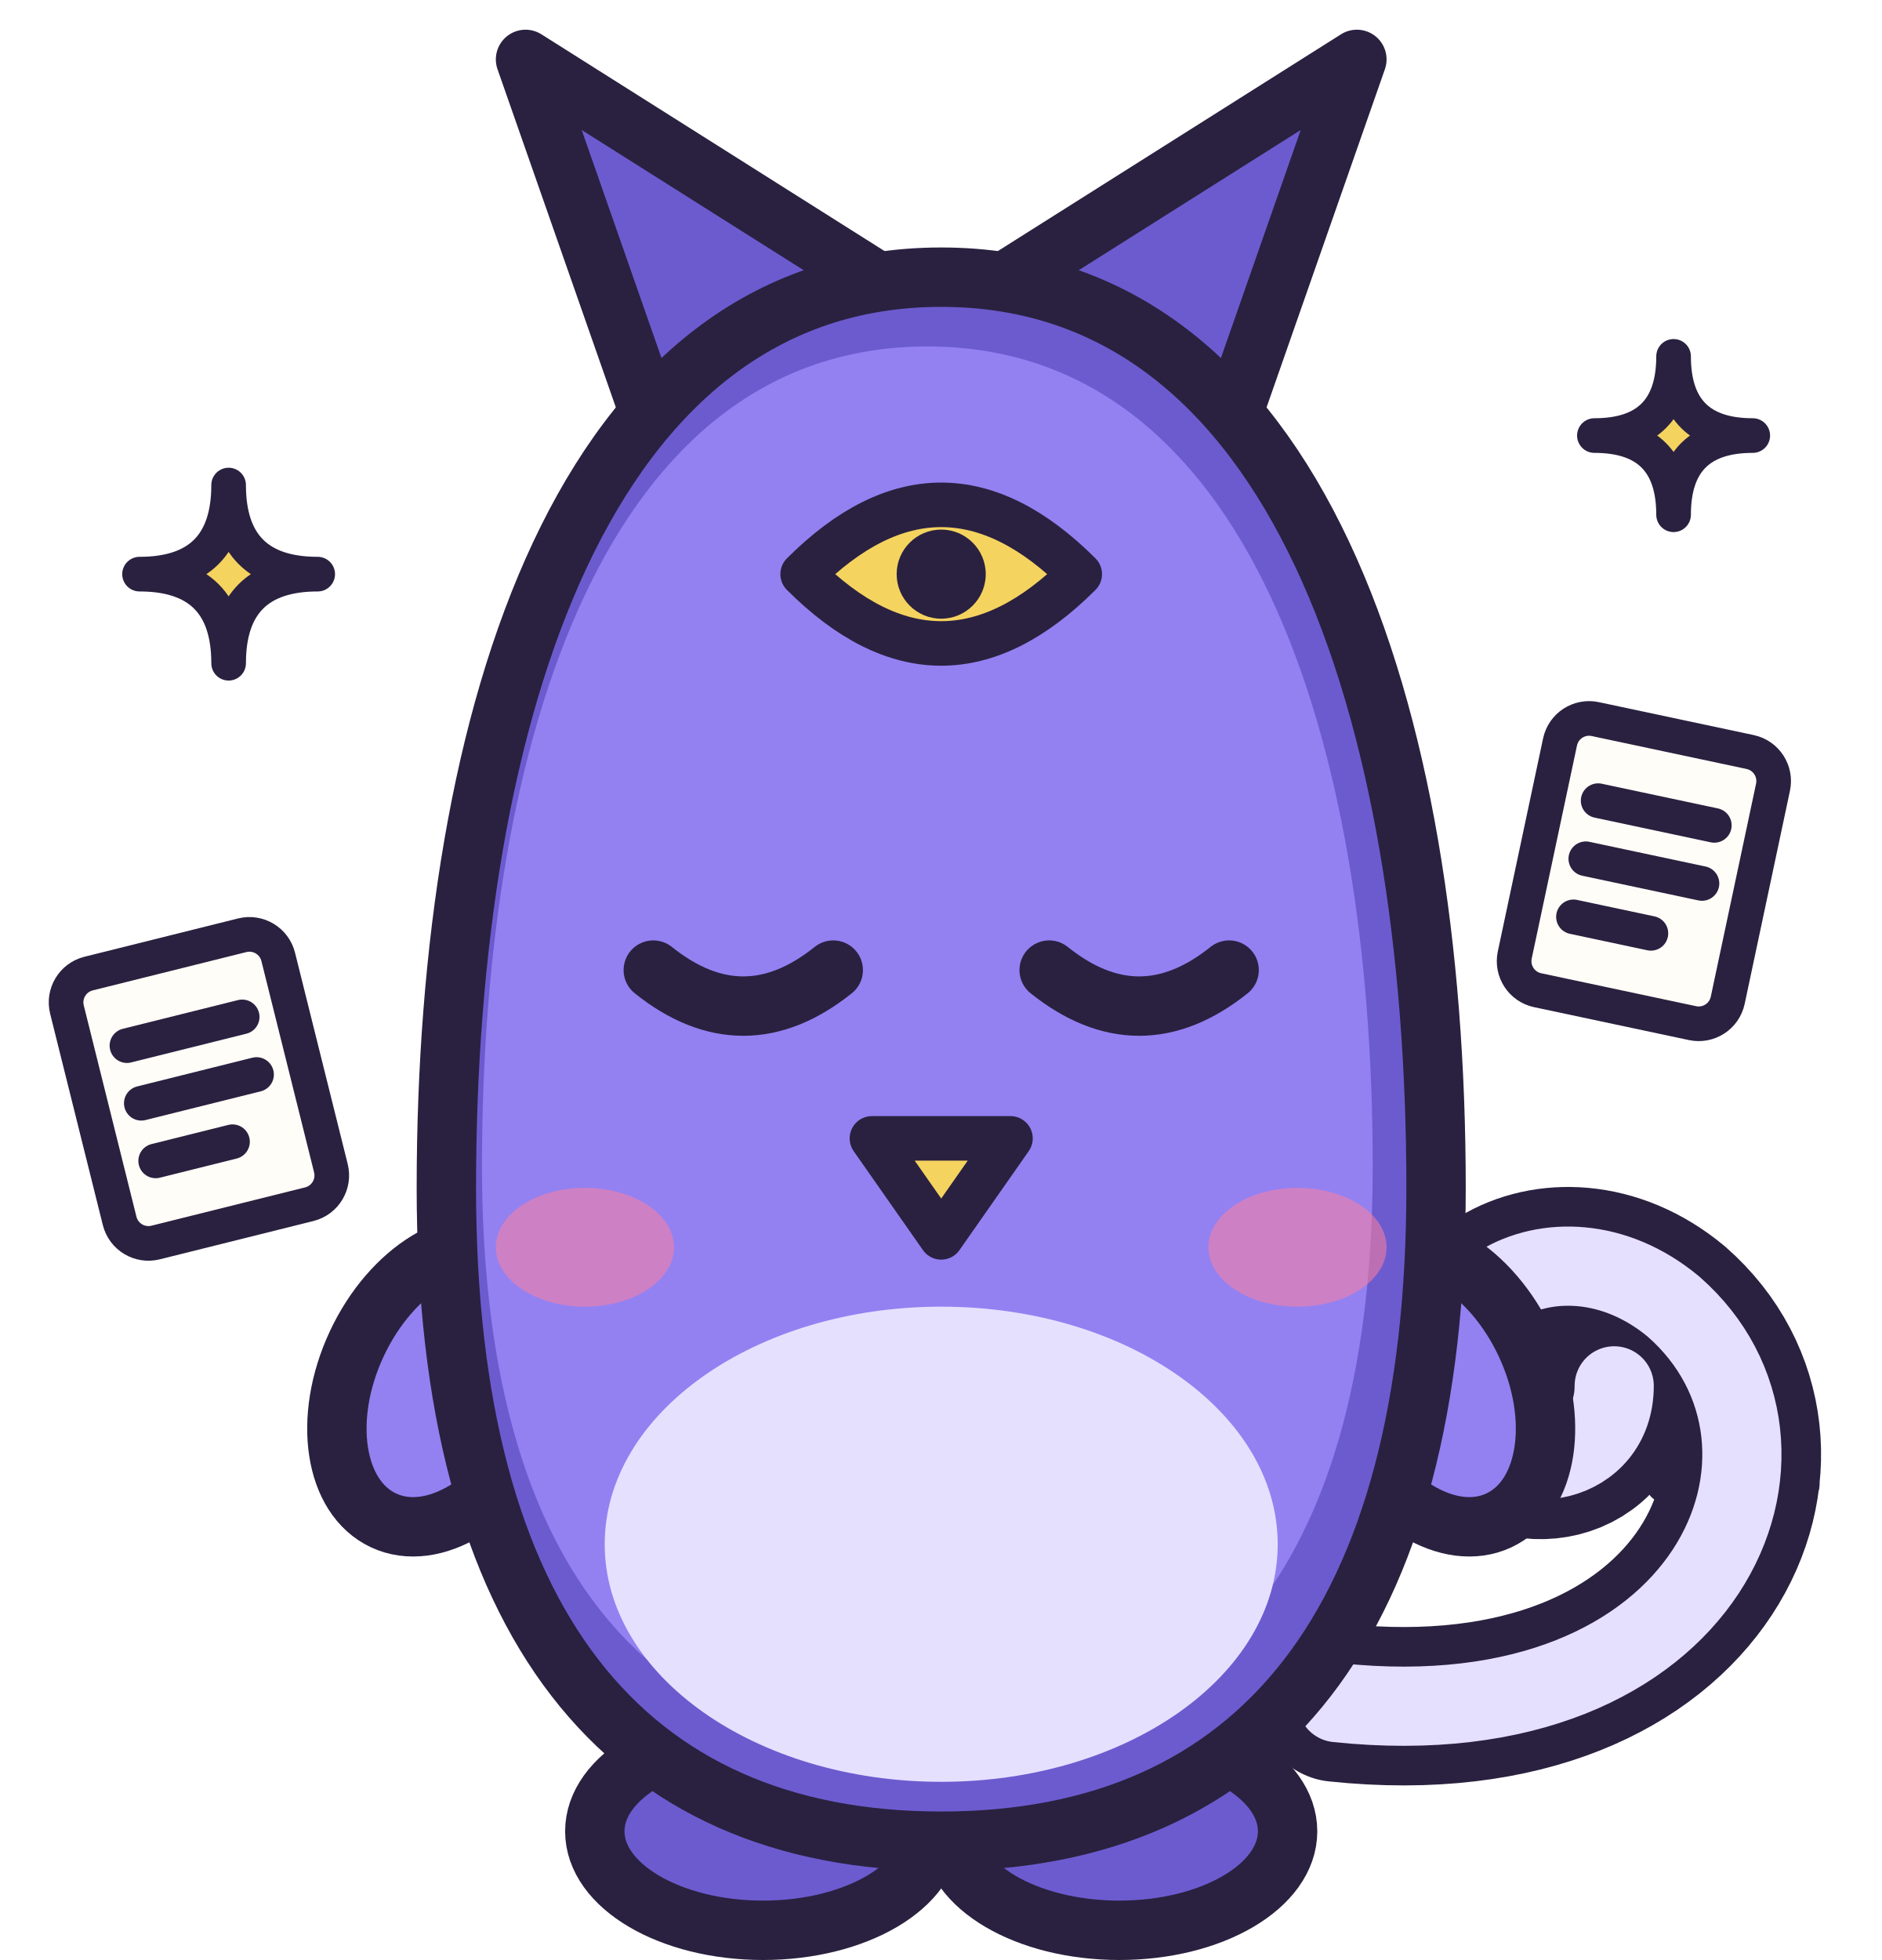
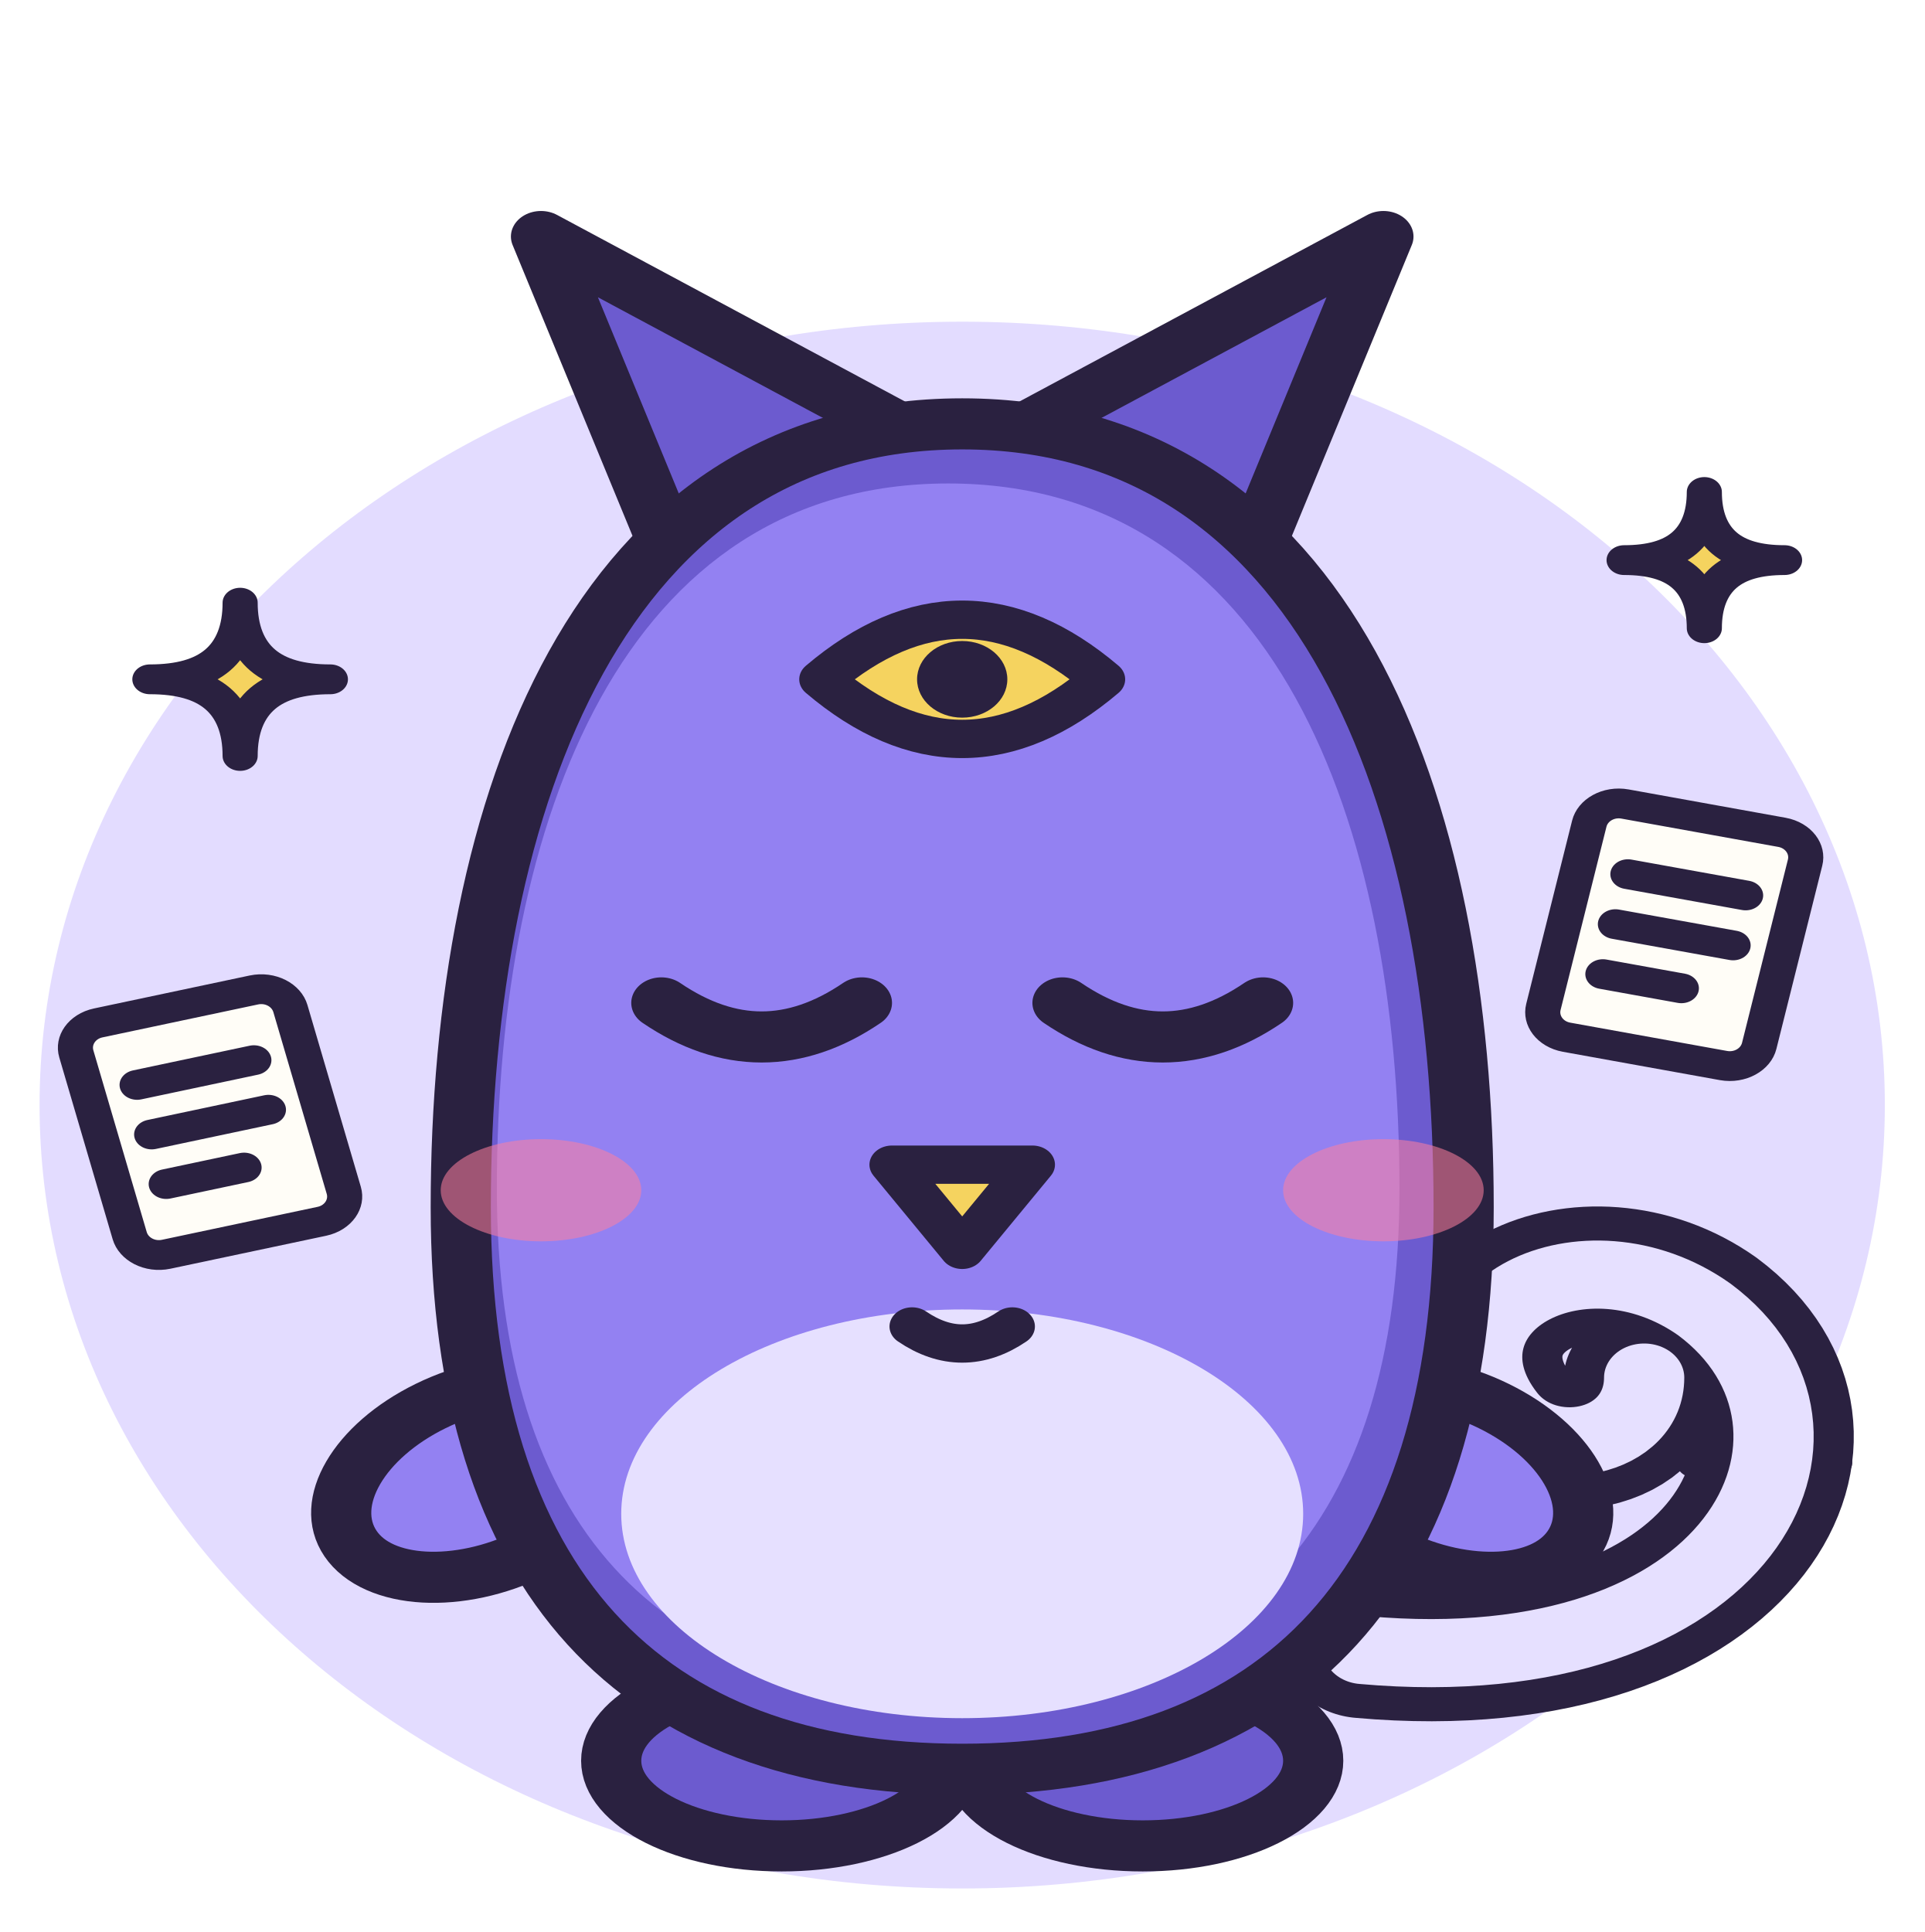
- <svg xmlns="http://www.w3.org/2000/svg" width="983" height="1024" class="cr" viewBox="4.9 0.0 190.1 198.0" aria-label="Oracle">
-   <style>.cr { display: block; width: 100%; height: 100%; overflow: visible; }
- .cr .o { stroke: rgb(42, 33, 64); stroke-width: 6; stroke-linejoin: round; stroke-linecap: round; }
- .z70 .o { stroke-width: 8.6; }
- .z72 .o { stroke-width: 8.3; }
- .z86 .o { stroke-width: 7; }
- .cr .o.m { stroke-width: 4.5; }
- .cr .o.thin { stroke-width: 3.5; }
- .cr .ln { fill: none; }
- .cr .k { fill: rgb(42, 33, 64); }
- .cr .w { fill: rgb(255, 255, 255); }
- .cr .ck { fill: rgb(255, 127, 159); opacity: 0.55; }
- .cr .hl { fill: rgb(255, 255, 255); opacity: 0.7; }
- .cr .tl { fill: none; stroke-linecap: round; stroke-linejoin: round; }
- .cr .tl.ink { stroke: rgb(42, 33, 64); }
- .cr .w18 { stroke-width: 18; }
- .cr .w16 { stroke-width: 16; }
- .cr .w14 { stroke-width: 14; }
- .cr .w12 { stroke-width: 12; }
- .cr .w10 { stroke-width: 10; }
- .cr .w9 { stroke-width: 9; }
- .cr .w8 { stroke-width: 8; }
- .cr .w6 { stroke-width: 6; }
- .cr .w4 { stroke-width: 4; }
- .cr .hx { stroke-width: 3; stroke-linejoin: round; }
- .cr .cir { fill: none; stroke-width: 4; stroke-linecap: round; stroke-linejoin: round; }</style>
-   <path class="o thin" fill="#f5d35f" d="M28 49 Q28 58 37 58 Q28 58 28 67 Q28 58 19 58 Q28 58 28 49Z" />
-   <path class="o thin" fill="#f5d35f" d="M174 36 Q174 44 182 44 Q174 44 174 52 Q174 44 166 44 Q174 44 174 36Z" />
-   <path class="o thin" fill="#f5d35f" d="M180 143 Q180 150 187 150 Q180 150 180 157 Q180 150 173 150 Q180 150 180 143Z" />
-   <g transform="rotate(-14 25 110)">
-     <rect class="o thin" fill="#fffdf7" x="14" y="96" width="22" height="28" rx="3" />
-     <path class="o thin ln" d="M19 104 L31 104 M19 110 L31 110 M19 116 L27 116" />
+ <svg xmlns="http://www.w3.org/2000/svg" class="cr" viewBox="-1.7 0 203.4 204.2" aria-label="Oracle dormindo" height="1024" width="1020">
+   <g transform="matrix(1.06 0 0 .9 -6 19.6)">
+     <circle fill="#c7baff" opacity=".5" cx="100" cy="108" r="92" stroke="none" />
+     <path class="o thin" fill="#f5d35f" d="M28 49 Q28 58 37 58 Q28 58 28 67 Q28 58 19 58 Q28 58 28 49Z" stroke="rgb(42, 33, 64)" stroke-width="3.5" stroke-linejoin="round" stroke-linecap="round" />
+     <path class="o thin" fill="#f5d35f" d="M174 36 Q174 44 182 44 Q174 44 174 52 Q174 44 166 44 Q174 44 174 36Z" stroke="rgb(42, 33, 64)" stroke-width="3.5" stroke-linejoin="round" stroke-linecap="round" />
+     <path class="o thin" fill="#f5d35f" d="M180 143 Q180 150 187 150 Q180 150 180 157 Q180 150 173 150 Q180 150 180 143Z" stroke="rgb(42, 33, 64)" stroke-width="3.5" stroke-linejoin="round" stroke-linecap="round" />
+     <g transform="rotate(-14 25 110)">
+       <rect class="o thin" fill="#fffdf7" x="14" y="96" width="22" height="28" rx="3" stroke="rgb(42, 33, 64)" stroke-width="3.5" stroke-linejoin="round" stroke-linecap="round" />
+       <path class="o thin ln" d="M19 104 L31 104 M19 110 L31 110 M19 116 L27 116" fill="none" stroke="rgb(42, 33, 64)" stroke-width="3.5" stroke-linejoin="round" stroke-linecap="round" />
+     </g>
+     <g transform="rotate(12 171 88)">
+       <rect class="o thin" fill="#fffdf7" x="160" y="74" width="22" height="28" rx="3" stroke="rgb(42, 33, 64)" stroke-width="3.5" stroke-linejoin="round" stroke-linecap="round" />
+       <path class="o thin ln" d="M165 82 L177 82 M165 88 L177 88 M165 94 L173 94" fill="none" stroke="rgb(42, 33, 64)" stroke-width="3.5" stroke-linejoin="round" stroke-linecap="round" />
+     </g>
+     <path class="tl ink w16" d="M140 172 C178 176 190 146 174 132 C162 122 146 132 154 144 C158 150 168 148 168 140" fill="none" stroke="rgb(42, 33, 64)" stroke-width="16" stroke-linejoin="round" stroke-linecap="round" />
+     <path class="tl w8" stroke="#e6e0ff" d="M140 172 C178 176 190 146 174 132 C162 122 146 132 154 144 C158 150 168 148 168 140" fill="none" stroke-width="8" stroke-linejoin="round" stroke-linecap="round" />
+     <path class="o" fill="#6c5bcf" d="M72 46 L58 6 L96 30Z" stroke="rgb(42, 33, 64)" stroke-width="6" stroke-linejoin="round" stroke-linecap="round" />
+     <path class="o" fill="#6c5bcf" d="M128 46 L142 6 L104 30Z" stroke="rgb(42, 33, 64)" stroke-width="6" stroke-linejoin="round" stroke-linecap="round" />
+     <ellipse class="o" fill="#6c5bcf" cx="82" cy="185" rx="17" ry="10" stroke="rgb(42, 33, 64)" stroke-width="6" stroke-linejoin="round" stroke-linecap="round" />
+     <ellipse class="o" fill="#6c5bcf" cx="118" cy="185" rx="17" ry="10" stroke="rgb(42, 33, 64)" stroke-width="6" stroke-linejoin="round" stroke-linecap="round" />
+     <ellipse class="o" fill="#9381f2" cx="52" cy="152" rx="10" ry="15" transform="rotate(60 52 152)" stroke="rgb(42, 33, 64)" stroke-width="6" stroke-linejoin="round" stroke-linecap="round" />
+     <ellipse class="o" fill="#9381f2" cx="148" cy="152" rx="10" ry="15" transform="rotate(-60 148 152)" stroke="rgb(42, 33, 64)" stroke-width="6" stroke-linejoin="round" stroke-linecap="round" />
+     <path fill="#6c5bcf" d="M100 28 C136 28 150 72 150 120 C150 164 132 186 100 186 C68 186 50 164 50 120 C50 72 64 28 100 28Z" stroke="none" />
+     <path fill="#9381f2" transform="matrix(.9 0 0 .9 8.6 9.8)" d="M100 28 C136 28 150 72 150 120 C150 164 132 186 100 186 C68 186 50 164 50 120 C50 72 64 28 100 28Z" stroke="none" />
+     <ellipse fill="#e6e0ff" cx="100" cy="156" rx="34" ry="24" stroke="none" />
+     <path class="o ln" d="M100 28 C136 28 150 72 150 120 C150 164 132 186 100 186 C68 186 50 164 50 120 C50 72 64 28 100 28Z" fill="none" stroke="rgb(42, 33, 64)" stroke-width="6" stroke-linejoin="round" stroke-linecap="round" />
+     <path class="o m" fill="#f5d35f" d="M86 58 Q100 44 114 58 Q100 72 86 58Z" stroke="rgb(42, 33, 64)" stroke-width="4.5" stroke-linejoin="round" stroke-linecap="round" />
+     <circle class="k" cx="100" cy="58" r="4.5" fill="rgb(42, 33, 64)" stroke="none" />
+     <path class="o ln" d="M70 96 Q80 104 90 96" fill="none" stroke="rgb(42, 33, 64)" stroke-width="6" stroke-linejoin="round" stroke-linecap="round" />
+     <path class="o ln" d="M110 96 Q120 104 130 96" fill="none" stroke="rgb(42, 33, 64)" stroke-width="6" stroke-linejoin="round" stroke-linecap="round" />
+     <path class="o ln m" d="M95 134 Q100 138 105 134" fill="none" stroke="rgb(42, 33, 64)" stroke-width="4.5" stroke-linejoin="round" stroke-linecap="round" />
+     <ellipse class="ck" cx="58" cy="118" rx="10" ry="6" fill="rgb(255, 127, 159)" stroke="none" opacity="0.55" />
+     <ellipse class="ck" cx="142" cy="118" rx="10" ry="6" fill="rgb(255, 127, 159)" stroke="none" opacity="0.55" />
+     <path class="o m" fill="#f5d35f" d="M93 115 L107 115 L100 125Z" stroke="rgb(42, 33, 64)" stroke-width="4.5" stroke-linejoin="round" stroke-linecap="round" />
  </g>
-   <g transform="rotate(12 171 88)">
-     <rect class="o thin" fill="#fffdf7" x="160" y="74" width="22" height="28" rx="3" />
-     <path class="o thin ln" d="M165 82 L177 82 M165 88 L177 88 M165 94 L173 94" />
-   </g>
-   <path class="tl ink w16" d="M140 172 C178 176 190 146 174 132 C162 122 146 132 154 144 C158 150 168 148 168 140" />
-   <path class="tl w8" stroke="#e6e0ff" d="M140 172 C178 176 190 146 174 132 C162 122 146 132 154 144 C158 150 168 148 168 140" />
-   <path class="o" fill="#6c5bcf" d="M72 46 L58 6 L96 30Z" />
-   <path class="o" fill="#6c5bcf" d="M128 46 L142 6 L104 30Z" />
-   <ellipse class="o" fill="#6c5bcf" cx="82" cy="185" rx="17" ry="10" />
-   <ellipse class="o" fill="#6c5bcf" cx="118" cy="185" rx="17" ry="10" />
-   <ellipse class="o" fill="#9381f2" cx="50" cy="140" rx="10" ry="15" transform="rotate(25 50 140)" />
-   <ellipse class="o" fill="#9381f2" cx="150" cy="140" rx="10" ry="15" transform="rotate(-25 150 140)" />
-   <path fill="#6c5bcf" d="M100 28 C136 28 150 72 150 120 C150 164 132 186 100 186 C68 186 50 164 50 120 C50 72 64 28 100 28Z" />
-   <path fill="#9381f2" transform="matrix(.9 0 0 .9 8.6 9.8)" d="M100 28 C136 28 150 72 150 120 C150 164 132 186 100 186 C68 186 50 164 50 120 C50 72 64 28 100 28Z" />
-   <ellipse fill="#e6e0ff" cx="100" cy="156" rx="34" ry="24" />
-   <path class="o ln" d="M100 28 C136 28 150 72 150 120 C150 164 132 186 100 186 C68 186 50 164 50 120 C50 72 64 28 100 28Z" />
-   <path class="o m" fill="#f5d35f" d="M86 58 Q100 44 114 58 Q100 72 86 58Z" />
-   <circle class="k" cx="100" cy="58" r="4.5" />
-   <path class="o ln" d="M70.909 98 Q80 105.273 89.091 98" />
-   <path class="o ln" d="M110.909 98 Q120 105.273 129.091 98" />
-   <path class="o m" fill="#f5d35f" d="M93 115 L107 115 L100 125Z" />
-   <ellipse class="ck" cx="64" cy="126" rx="9" ry="6" />
-   <ellipse class="ck" cx="136" cy="126" rx="9" ry="6" />
</svg>
